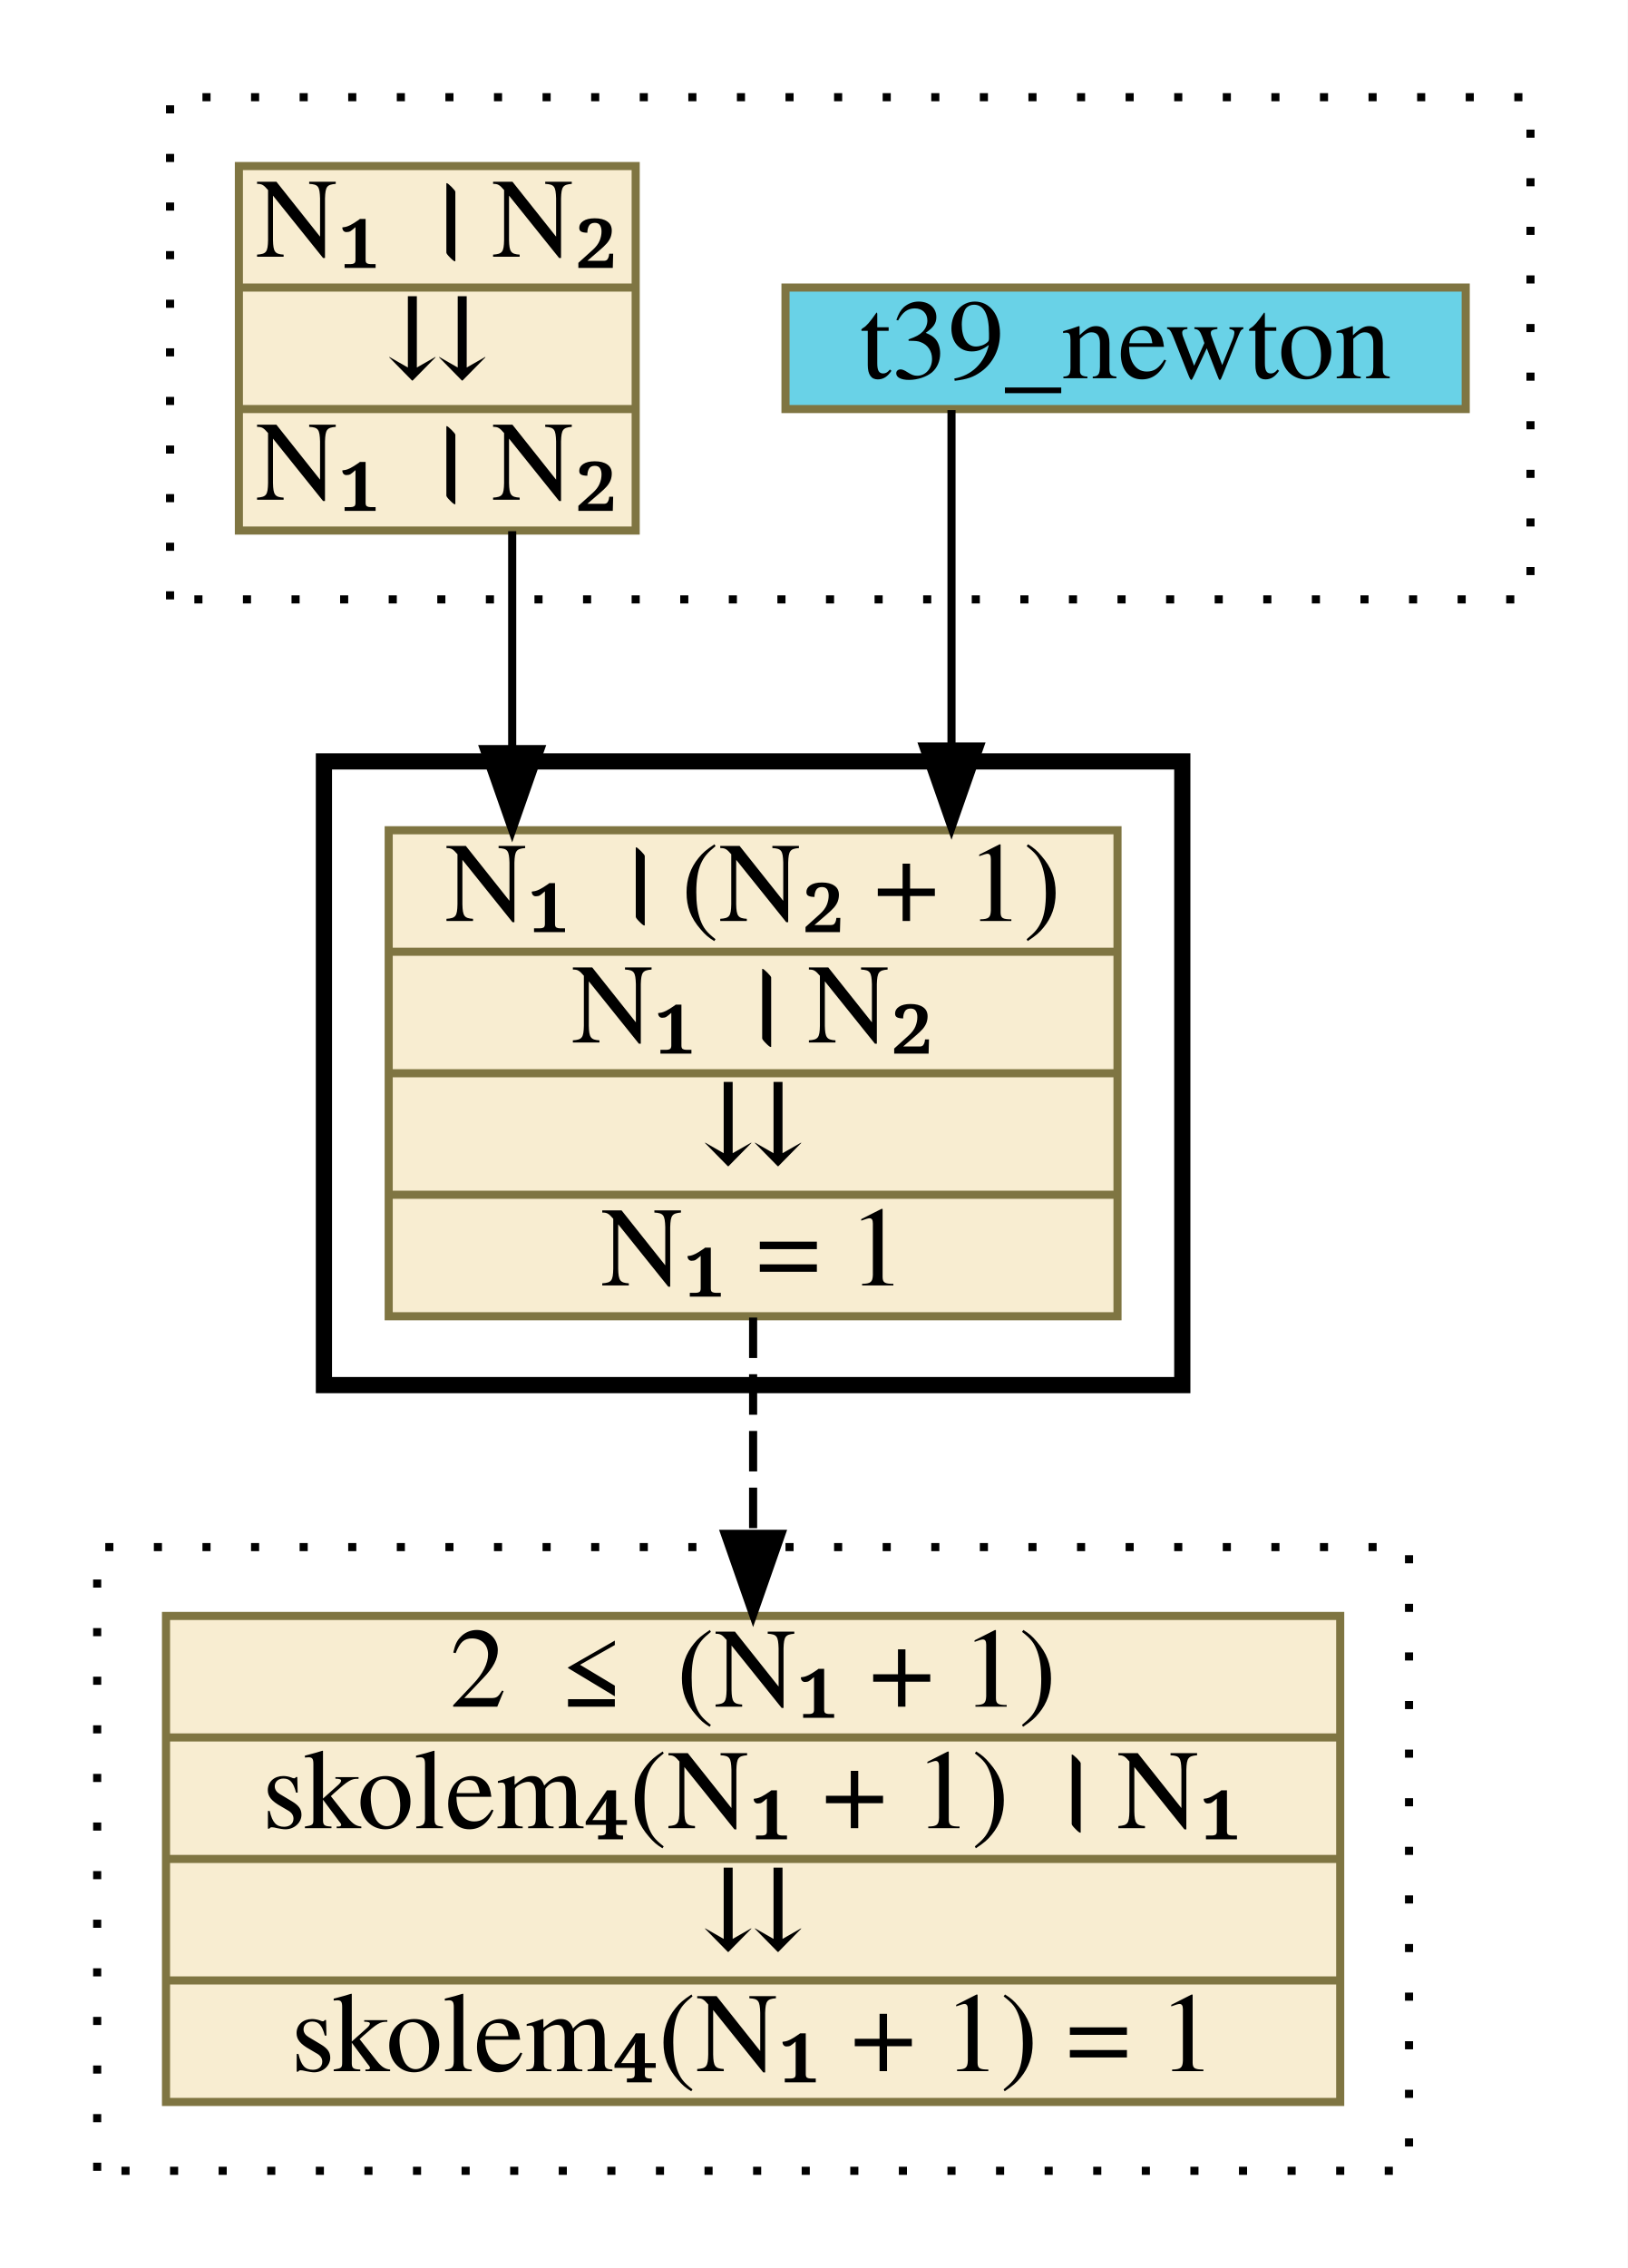
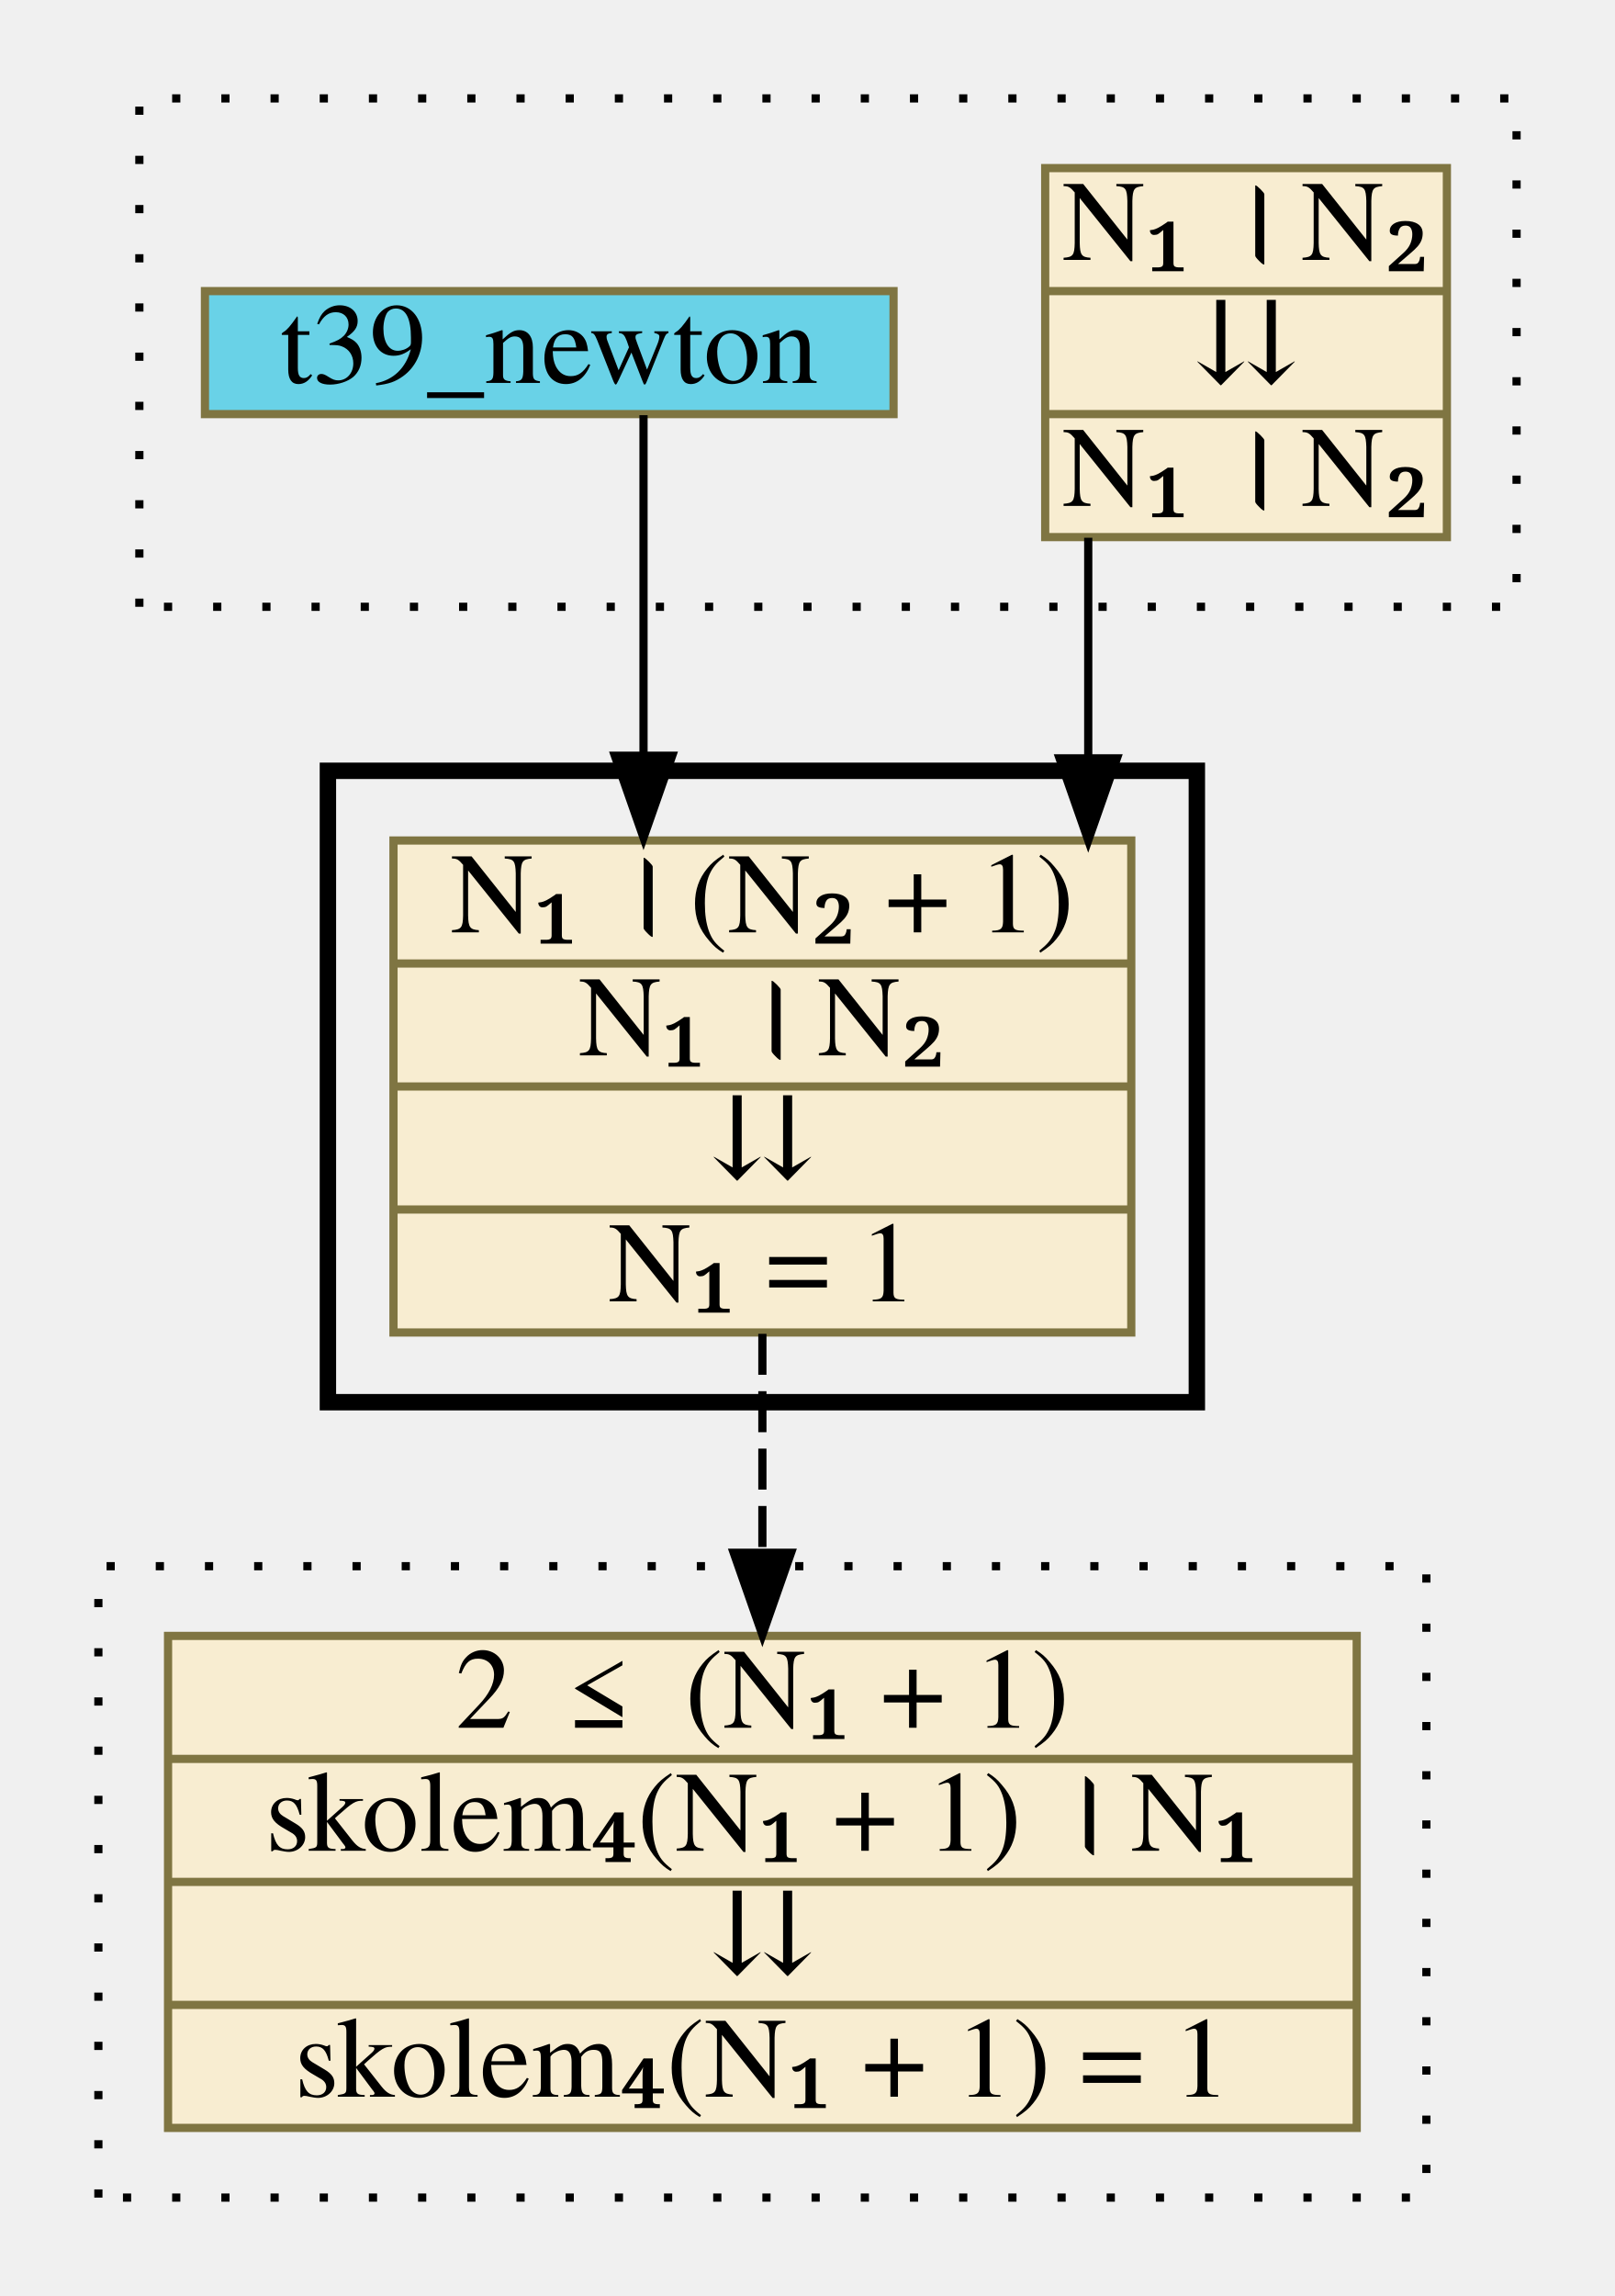
- <svg xmlns="http://www.w3.org/2000/svg" xmlns:xlink="http://www.w3.org/1999/xlink" width="201pt" height="280pt" viewBox="0.00 0.00 201.00 280.00">
+ <svg xmlns="http://www.w3.org/2000/svg" xmlns:xlink="http://www.w3.org/1999/xlink" width="197pt" height="280pt" viewBox="0.00 0.00 197.00 280.00">
  <g id="graph0" class="graph" transform="scale(1 1) rotate(0) translate(4 276)">
-     <polygon fill="white" stroke="transparent" points="-4,4 -4,-276 197,-276 197,4 -4,4" />
    <g id="clust1" class="cluster">
-       <polygon fill="none" stroke="black" stroke-dasharray="1,5" points="17,-202 17,-264 185,-264 185,-202 17,-202" />
+       <polygon fill="transparent" stroke="black" stroke-dasharray="1,5" points="13,-202 13,-264 181,-264 181,-202 13,-202" />
    </g>
    <g id="clust2" class="cluster">
-       <polygon fill="none" stroke="black" stroke-width="2" points="36,-105 36,-182 142,-182 142,-105 36,-105" />
+       <polygon fill="transparent" stroke="black" stroke-width="2" points="36,-105 36,-182 142,-182 142,-105 36,-105" />
    </g>
    <g id="clust3" class="cluster">
-       <polygon fill="none" stroke="black" stroke-dasharray="1,5" points="8,-8 8,-85 170,-85 170,-8 8,-8" />
+       <polygon fill="transparent" stroke="black" stroke-dasharray="1,5" points="8,-8 8,-85 170,-85 170,-8 8,-8" />
    </g>
    <g id="node1" class="node">
      <g id="a_node1">
-         <a xlink:href="t39_newton.html" xlink:title="t39_newton" target="_parent">
-           <polygon fill="#69d2e7" stroke="#7f7542" points="93,-225.5 93,-240.5 177,-240.5 177,-225.5 93,-225.5" />
-           <text text-anchor="middle" x="135" y="-229.3" font-family="Times,serif" font-size="14.00">t39_newton</text>
+         <a xlink:href="c_0_42.html" xlink:title="{N₁ । N₂|⇊|N₁ । N₂}" target="_parent">
+           <polygon fill="#f8edd1" stroke="#7f7542" points="123.5,-210.5 123.5,-255.5 172.5,-255.5 172.5,-210.5 123.5,-210.5" />
+           <text text-anchor="middle" x="148" y="-244.3" font-family="Times,serif" font-size="14.00">N₁ । N₂</text>
+           <polyline fill="none" stroke="#7f7542" points="123.5,-240.5 172.5,-240.5 " />
+           <text text-anchor="middle" x="148" y="-229.3" font-family="Times,serif" font-size="14.00">⇊</text>
+           <polyline fill="none" stroke="#7f7542" points="123.5,-225.5 172.5,-225.5 " />
+           <text text-anchor="middle" x="148" y="-214.3" font-family="Times,serif" font-size="14.00">N₁ । N₂</text>
        </a>
      </g>
    </g>
    <g id="node3" class="node">
      <g id="a_node3">
        <a xlink:href="c_0_41.html" xlink:title="{N₁ । (N₂ + 1)|N₁ । N₂|⇊|N₁ = 1}" target="_parent">
          <polygon fill="#f8edd1" stroke="#7f7542" points="44,-113.5 44,-173.5 134,-173.5 134,-113.5 44,-113.5" />
          <text text-anchor="middle" x="89" y="-162.3" font-family="Times,serif" font-size="14.00">N₁ । (N₂ + 1)</text>
          <polyline fill="none" stroke="#7f7542" points="44,-158.5 134,-158.5 " />
          <text text-anchor="middle" x="89" y="-147.3" font-family="Times,serif" font-size="14.00">N₁ । N₂</text>
          <polyline fill="none" stroke="#7f7542" points="44,-143.5 134,-143.5 " />
          <text text-anchor="middle" x="89" y="-132.3" font-family="Times,serif" font-size="14.00">⇊</text>
          <polyline fill="none" stroke="#7f7542" points="44,-128.5 134,-128.5 " />
          <text text-anchor="middle" x="89" y="-117.3" font-family="Times,serif" font-size="14.00">N₁ = 1</text>
        </a>
      </g>
    </g>
    <g id="edge1" class="edge">
-       <path fill="none" stroke="black" d="M113.5,-225.37C113.5,-225.37 113.5,-183.84 113.5,-183.84" />
-       <polygon fill="black" stroke="black" points="117,-183.84 113.5,-173.84 110,-183.84 117,-183.84" />
+       <path fill="none" stroke="black" d="M128.75,-210.42C128.75,-210.42 128.75,-183.52 128.75,-183.52" />
+       <polygon fill="black" stroke="black" points="132.25,-183.52 128.75,-173.52 125.25,-183.52 132.25,-183.52" />
    </g>
    <g id="node2" class="node">
      <g id="a_node2">
-         <a xlink:href="c_0_42.html" xlink:title="{N₁ । N₂|⇊|N₁ । N₂}" target="_parent">
-           <polygon fill="#f8edd1" stroke="#7f7542" points="25.5,-210.5 25.5,-255.5 74.5,-255.5 74.5,-210.5 25.5,-210.5" />
-           <text text-anchor="middle" x="50" y="-244.3" font-family="Times,serif" font-size="14.00">N₁ । N₂</text>
-           <polyline fill="none" stroke="#7f7542" points="25.5,-240.5 74.5,-240.5 " />
-           <text text-anchor="middle" x="50" y="-229.3" font-family="Times,serif" font-size="14.00">⇊</text>
-           <polyline fill="none" stroke="#7f7542" points="25.5,-225.5 74.5,-225.5 " />
-           <text text-anchor="middle" x="50" y="-214.3" font-family="Times,serif" font-size="14.00">N₁ । N₂</text>
+         <a xlink:href="t39_newton.html" xlink:title="t39_newton" target="_parent">
+           <polygon fill="#69d2e7" stroke="#7f7542" points="21,-225.5 21,-240.5 105,-240.5 105,-225.5 21,-225.5" />
+           <text text-anchor="middle" x="63" y="-229.3" font-family="Times,serif" font-size="14.00">t39_newton</text>
        </a>
      </g>
    </g>
    <g id="edge2" class="edge">
-       <path fill="none" stroke="black" d="M59.25,-210.42C59.25,-210.42 59.25,-183.52 59.25,-183.52" />
-       <polygon fill="black" stroke="black" points="62.75,-183.52 59.25,-173.52 55.75,-183.52 62.75,-183.52" />
+       <path fill="none" stroke="black" d="M74.5,-225.37C74.5,-225.37 74.5,-183.84 74.5,-183.84" />
+       <polygon fill="black" stroke="black" points="78,-183.84 74.5,-173.84 71,-183.84 78,-183.84" />
    </g>
    <g id="node4" class="node">
      <g id="a_node4">
        <a xlink:href="c_0_74.html" xlink:title="{2 ≤ (N₁ + 1)|skolem₄(N₁ + 1) । N₁|⇊|skolem₄(N₁ + 1) = 1}" target="_parent">
          <polygon fill="#f8edd1" stroke="#7f7542" points="16.5,-16.5 16.5,-76.5 161.5,-76.5 161.5,-16.5 16.5,-16.5" />
          <text text-anchor="middle" x="89" y="-65.3" font-family="Times,serif" font-size="14.00">2 ≤ (N₁ + 1)</text>
          <polyline fill="none" stroke="#7f7542" points="16.5,-61.5 161.5,-61.5 " />
          <text text-anchor="middle" x="89" y="-50.3" font-family="Times,serif" font-size="14.00">skolem₄(N₁ + 1) । N₁</text>
          <polyline fill="none" stroke="#7f7542" points="16.5,-46.5 161.5,-46.5 " />
          <text text-anchor="middle" x="89" y="-35.3" font-family="Times,serif" font-size="14.00">⇊</text>
          <polyline fill="none" stroke="#7f7542" points="16.5,-31.5 161.5,-31.5 " />
          <text text-anchor="middle" x="89" y="-20.3" font-family="Times,serif" font-size="14.00">skolem₄(N₁ + 1) = 1</text>
        </a>
      </g>
    </g>
    <g id="edge3" class="edge">
      <path fill="none" stroke="black" stroke-dasharray="5,2" d="M89,-113.34C89,-113.34 89,-86.64 89,-86.64" />
      <polygon fill="black" stroke="black" points="92.5,-86.64 89,-76.64 85.5,-86.64 92.5,-86.64" />
    </g>
  </g>
</svg>
